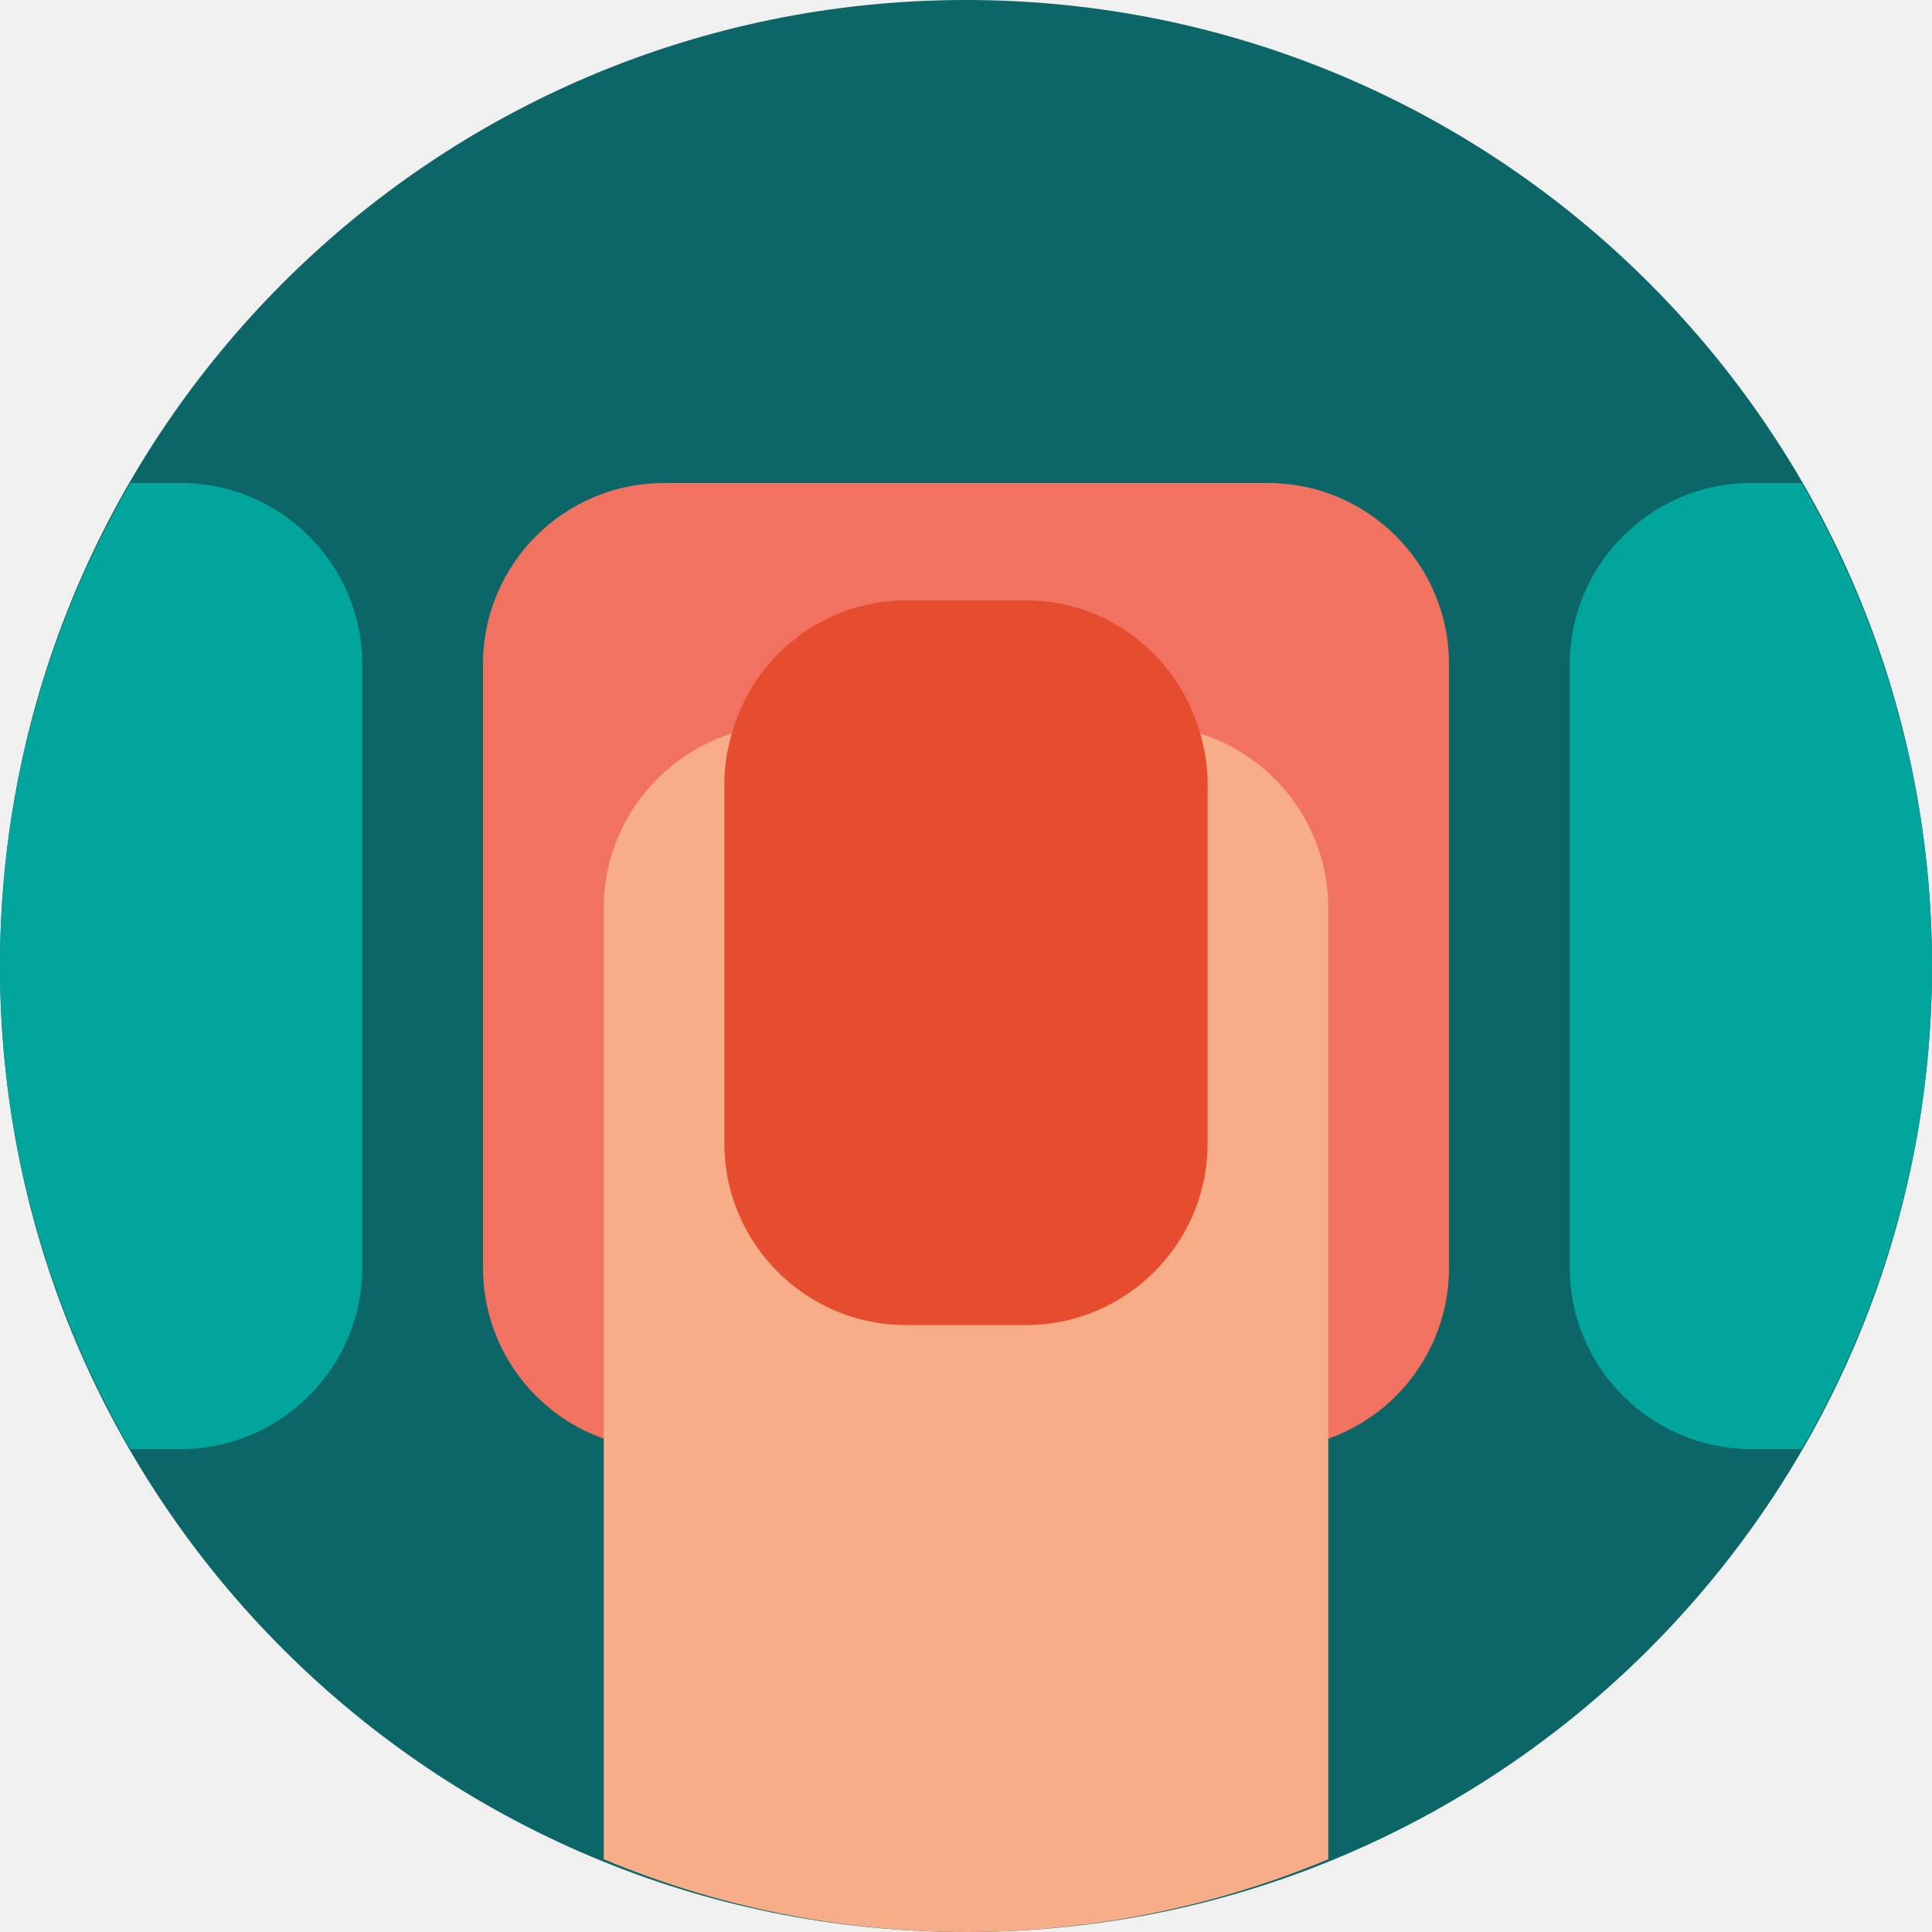
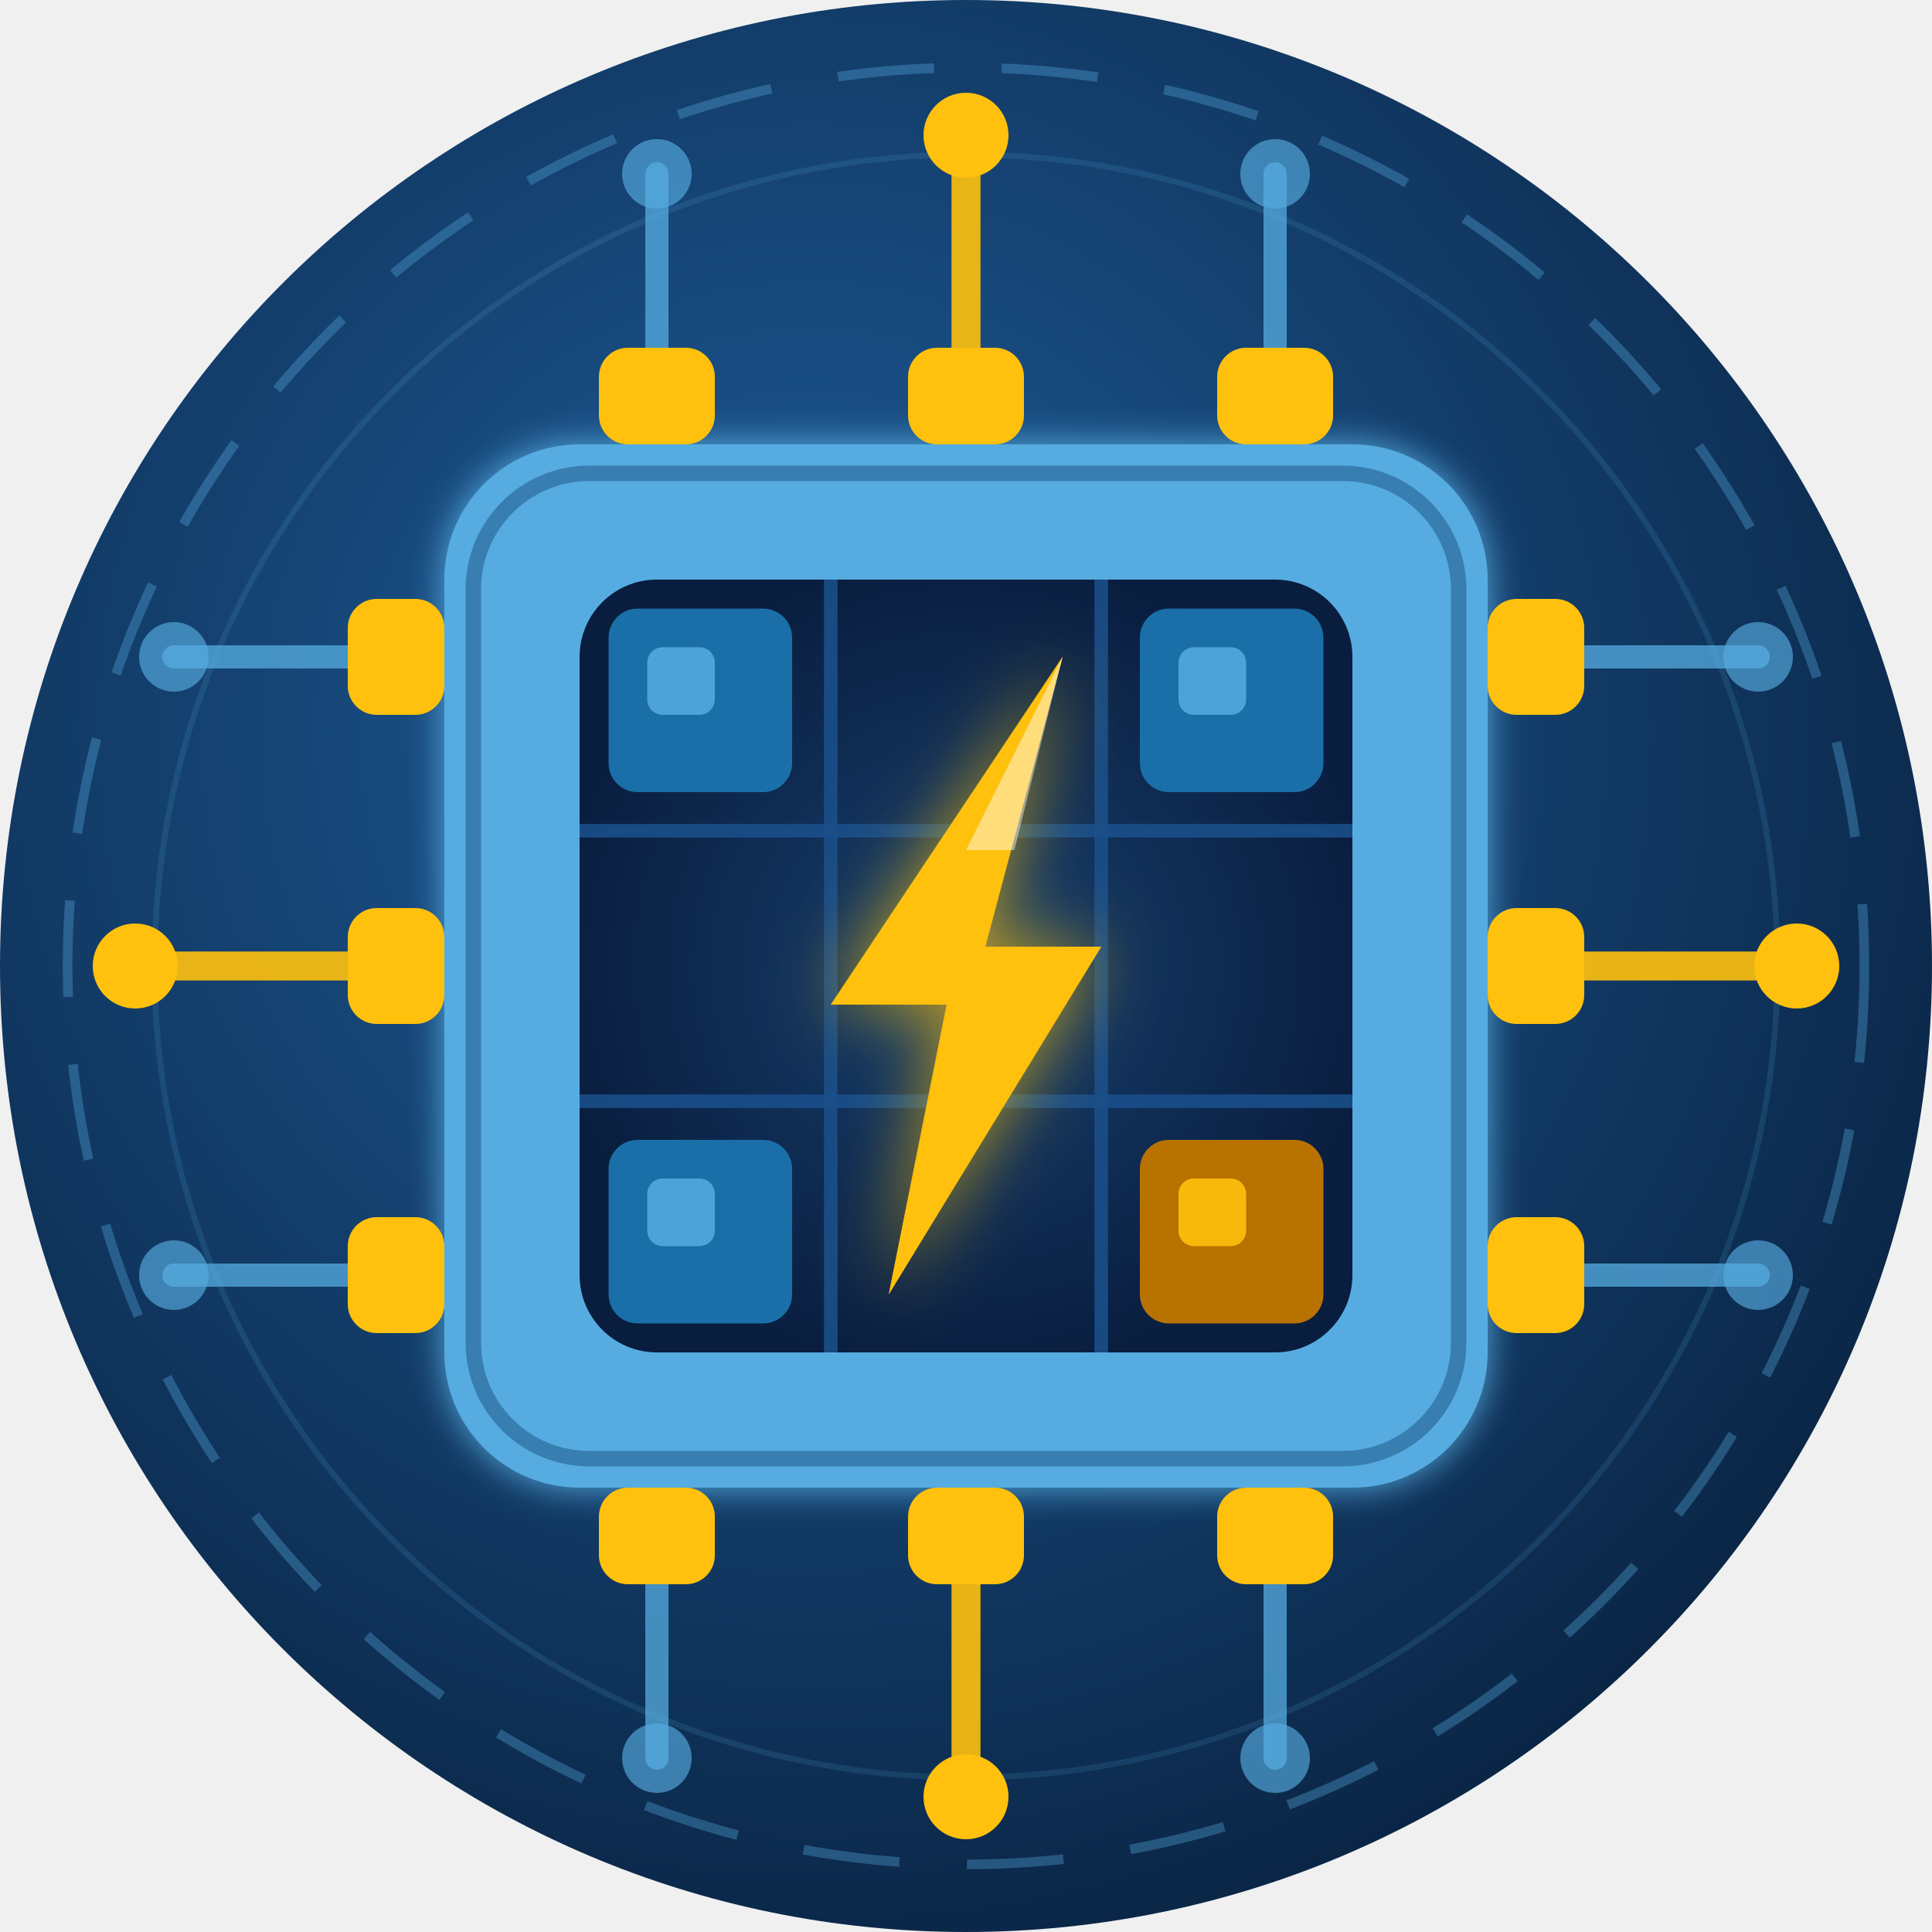
- <svg xmlns="http://www.w3.org/2000/svg" version="1.1" id="Uploaded to svgrepo.com" width="800px" height="800px" viewBox="0 0 32 32" xml:space="preserve">
-   <style type="text/css">
- 	.pictogram_twee{fill:#F8AD89;}
- 	.pictogram_drie{fill:#F27261;}
- 	.pictogram_vier{fill:#E54D2E;}
- 	.pictogram_vijf{fill:#01A59C;}
- 	.pictogram_zes{fill:#0C6667;}
- 	.st0{fill:#F4D6B0;}
- 	.st1{fill:none;}
- 	.st2{fill:#F8AD89;}
- 	.st3{clip-path:url(#SVGID_2_);fill:#01A59C;}
- 	.st4{clip-path:url(#SVGID_2_);fill:none;}
- 	.st5{clip-path:url(#SVGID_2_);fill:#0C6667;}
- 	.st6{fill:#0C6667;}
- </style>
-   <g>
-     <circle class="pictogram_zes" cx="16" cy="16" r="16" />
-     <path class="pictogram_drie" d="M21,24H11c-1.657,0-3-1.343-3-3V11c0-1.657,1.343-3,3-3h10c1.657,0,3,1.343,3,3v10   C24,22.657,22.657,24,21,24z" />
-     <path class="pictogram_twee" d="M19.878,12.149C19.95,12.404,20,12.668,20,12.945v6c0,1.65-1.35,3-3,3h-2c-1.65,0-3-1.35-3-3v-6   c0-0.277,0.051-0.541,0.122-0.796C10.9,12.533,10,13.68,10,15.042v15.753C11.85,31.568,13.875,32,16,32s4.15-0.432,6-1.205V15.042   C22,13.68,21.1,12.533,19.878,12.149z" />
-     <path class="pictogram_vier" d="M12,18.945c0,1.65,1.35,3,3,3h2c1.65,0,3-1.35,3-3v-6c0-0.284-0.053-0.554-0.127-0.815   C19.513,10.876,18.366,9.945,17,9.945h-2c-1.366,0-2.513,0.931-2.872,2.185C12.053,12.391,12,12.661,12,12.945V18.945z" />
-     <path class="pictogram_vijf" d="M32,16c0,2.918-0.794,5.645-2.158,8H29c-1.65,0-3-1.35-3-3V11c0-1.65,1.35-3,3-3h0.842   C31.206,10.355,32,13.082,32,16z M0,16c0,2.918,0.794,5.645,2.158,8H3c1.65,0,3-1.35,3-3V11c0-1.65-1.35-3-3-3H2.158   C0.794,10.355,0,13.082,0,16z" />
+ <svg xmlns="http://www.w3.org/2000/svg" viewBox="0 0 100 100" width="800px" height="800px">
+   <defs>
+     <radialGradient id="bgGrad" cx="42%" cy="38%" r="65%">
+       <stop offset="0%" stop-color="#1e5c99" />
+       <stop offset="100%" stop-color="#0a2545" />
+     </radialGradient>
+     <radialGradient id="innerGrad" cx="50%" cy="50%" r="55%">
+       <stop offset="0%" stop-color="#17406e" />
+       <stop offset="100%" stop-color="#091d3e" />
+     </radialGradient>
+     <filter id="glow" x="-30%" y="-30%" width="160%" height="160%">
+       <feGaussianBlur stdDeviation="1.8" result="blur" />
+       <feMerge>
+         <feMergeNode in="blur" />
+         <feMergeNode in="SourceGraphic" />
+       </feMerge>
+     </filter>
+     <filter id="chipGlow" x="-10%" y="-10%" width="120%" height="120%">
+       <feGaussianBlur stdDeviation="0.9" result="blur" />
+       <feMerge>
+         <feMergeNode in="blur" />
+         <feMergeNode in="SourceGraphic" />
+       </feMerge>
+     </filter>
+     <path id="trace-top" d="M50,18 L50,7" />
+     <path id="trace-right" d="M82,50 L93,50" />
+     <path id="trace-bottom" d="M50,82 L50,93" />
+     <path id="trace-left" d="M18,50 L7,50" />
+   </defs>
+   <style>
+     /* 1. ANILLOS: giran en sentidos opuestos */
+     #ring-outer {
+       transform-box: fill-box;
+       transform-origin: center;
+       animation: spin-cw 14s linear infinite;
+     }
+     #ring-inner {
+       transform-box: fill-box;
+       transform-origin: center;
+       animation: spin-ccw 22s linear infinite;
+     }
+     @keyframes spin-cw  { to { transform: rotate(360deg);  } }
+     @keyframes spin-ccw { to { transform: rotate(-360deg); } }
+ 
+     /* 2. CHIP: flota suavemente — GPU composited */
+     #chip-group {
+       transform-box: fill-box;
+       transform-origin: center;
+       will-change: transform;
+       animation: float-chip 4.2s ease-in-out infinite;
+     }
+     @keyframes float-chip {
+       0%, 100% { transform: translate3d(0, 0, 0);      }
+       50%       { transform: translate3d(0, -2.5px, 0); }
+     }
+ 
+     /* 3. RAYO: pulso de opacidad — SIN scale para evitar recalcular el blur */
+     #bolt-group {
+       will-change: opacity;
+       animation: bolt-pulse 2.4s ease-in-out infinite;
+     }
+     @keyframes bolt-pulse {
+       0%, 100% { opacity: 1;    }
+       50%       { opacity: 0.6; }
+     }
+ 
+     /* 4. NODOS ámbar centrales: parpadeo escalonado — GPU composited */
+     .node-amber {
+       will-change: opacity;
+       animation: node-fade 2s ease-in-out infinite;
+     }
+     #node-top    { animation-delay: 0s;    }
+     #node-right  { animation-delay: 0.5s;  }
+     #node-bottom { animation-delay: 1s;    }
+     #node-left   { animation-delay: 1.5s;  }
+     @keyframes node-fade {
+       0%, 100% { opacity: 0.9; }
+       50%       { opacity: 0.15; }
+     }
+ 
+     /* 7. BLOQUE ámbar esquina: pulso de opacidad */
+     #corner-amber {
+       will-change: opacity;
+       animation: amber-pulse 3.2s ease-in-out infinite;
+     }
+     @keyframes amber-pulse {
+       0%, 100% { opacity: 1;    }
+       50%       { opacity: 0.3; }
+     }
+   </style>
+   <circle cx="50" cy="50" r="50" fill="url(#bgGrad)" />
+   <circle id="ring-outer" cx="50" cy="50" r="46.5" fill="none" stroke="#56ACE0" stroke-width="0.5" stroke-dasharray="5 3.5" opacity="0.35" />
+   <circle id="ring-inner" cx="50" cy="50" r="42" fill="none" stroke="#56ACE0" stroke-width="0.3" opacity="0.15" />
+   <g id="chip-group">
+     <line x1="34" y1="18" x2="34" y2="9" stroke="#56ACE0" stroke-width="1.2" stroke-linecap="round" opacity="0.75" />
+     <line x1="50" y1="18" x2="50" y2="7" stroke="#FFC10D" stroke-width="1.5" stroke-linecap="round" opacity="0.9" />
+     <line x1="66" y1="18" x2="66" y2="9" stroke="#56ACE0" stroke-width="1.2" stroke-linecap="round" opacity="0.75" />
+     <circle cx="34" cy="9" r="1.8" fill="#56ACE0" opacity="0.65" />
+     <circle id="node-top" cx="50" cy="7" r="2.2" fill="#FFC10D" class="node-amber" />
+     <circle cx="66" cy="9" r="1.8" fill="#56ACE0" opacity="0.65" />
+     <line x1="34" y1="82" x2="34" y2="91" stroke="#56ACE0" stroke-width="1.2" stroke-linecap="round" opacity="0.75" />
+     <line x1="50" y1="82" x2="50" y2="93" stroke="#FFC10D" stroke-width="1.5" stroke-linecap="round" opacity="0.9" />
+     <line x1="66" y1="82" x2="66" y2="91" stroke="#56ACE0" stroke-width="1.2" stroke-linecap="round" opacity="0.75" />
+     <circle cx="34" cy="91" r="1.8" fill="#56ACE0" opacity="0.65" />
+     <circle id="node-bottom" cx="50" cy="93" r="2.2" fill="#FFC10D" class="node-amber" />
+     <circle cx="66" cy="91" r="1.8" fill="#56ACE0" opacity="0.65" />
+     <line x1="18" y1="34" x2="9" y2="34" stroke="#56ACE0" stroke-width="1.2" stroke-linecap="round" opacity="0.75" />
+     <line x1="18" y1="50" x2="7" y2="50" stroke="#FFC10D" stroke-width="1.5" stroke-linecap="round" opacity="0.9" />
+     <line x1="18" y1="66" x2="9" y2="66" stroke="#56ACE0" stroke-width="1.2" stroke-linecap="round" opacity="0.75" />
+     <circle cx="9" cy="34" r="1.8" fill="#56ACE0" opacity="0.65" />
+     <circle id="node-left" cx="7" cy="50" r="2.2" fill="#FFC10D" class="node-amber" />
+     <circle cx="9" cy="66" r="1.8" fill="#56ACE0" opacity="0.65" />
+     <line x1="82" y1="34" x2="91" y2="34" stroke="#56ACE0" stroke-width="1.2" stroke-linecap="round" opacity="0.75" />
+     <line x1="82" y1="50" x2="93" y2="50" stroke="#FFC10D" stroke-width="1.5" stroke-linecap="round" opacity="0.9" />
+     <line x1="82" y1="66" x2="91" y2="66" stroke="#56ACE0" stroke-width="1.2" stroke-linecap="round" opacity="0.75" />
+     <circle cx="91" cy="34" r="1.8" fill="#56ACE0" opacity="0.65" />
+     <circle id="node-right" cx="93" cy="50" r="2.2" fill="#FFC10D" class="node-amber" />
+     <circle cx="91" cy="66" r="1.8" fill="#56ACE0" opacity="0.65" />
+     <circle r="1.4" fill="#fffbe6" opacity="0">
+       <animateMotion dur="1.8s" begin="0s" repeatCount="indefinite" calcMode="linear">
+         <mpath href="#trace-top" />
+       </animateMotion>
+       <animate attributeName="opacity" values="0;0.95;0.95;0" keyTimes="0;0.07;0.87;1" dur="1.8s" begin="0s" repeatCount="indefinite" />
+     </circle>
+     <circle r="1.4" fill="#fffbe6" opacity="0">
+       <animateMotion dur="1.8s" begin="0.45s" repeatCount="indefinite" calcMode="linear">
+         <mpath href="#trace-right" />
+       </animateMotion>
+       <animate attributeName="opacity" values="0;0.95;0.95;0" keyTimes="0;0.07;0.87;1" dur="1.8s" begin="0.45s" repeatCount="indefinite" />
+     </circle>
+     <circle r="1.4" fill="#fffbe6" opacity="0">
+       <animateMotion dur="1.8s" begin="0.9s" repeatCount="indefinite" calcMode="linear">
+         <mpath href="#trace-bottom" />
+       </animateMotion>
+       <animate attributeName="opacity" values="0;0.95;0.95;0" keyTimes="0;0.07;0.87;1" dur="1.8s" begin="0.9s" repeatCount="indefinite" />
+     </circle>
+     <circle r="1.4" fill="#fffbe6" opacity="0">
+       <animateMotion dur="1.8s" begin="1.35s" repeatCount="indefinite" calcMode="linear">
+         <mpath href="#trace-left" />
+       </animateMotion>
+       <animate attributeName="opacity" values="0;0.95;0.95;0" keyTimes="0;0.07;0.87;1" dur="1.8s" begin="1.35s" repeatCount="indefinite" />
+     </circle>
+     <rect x="23" y="23" width="54" height="54" rx="7" ry="7" fill="#56ACE0" filter="url(#chipGlow)" />
+     <rect x="24.5" y="24.5" width="51" height="51" rx="6" ry="6" fill="none" stroke="#194F82" stroke-width="0.8" opacity="0.5" />
+     <rect x="30" y="30" width="40" height="40" rx="4" ry="4" fill="url(#innerGrad)" />
+     <rect x="31" y="18" width="6" height="5" rx="1.5" ry="1.5" fill="#FFC10D" />
+     <rect x="47" y="18" width="6" height="5" rx="1.5" ry="1.5" fill="#FFC10D" />
+     <rect x="63" y="18" width="6" height="5" rx="1.5" ry="1.5" fill="#FFC10D" />
+     <rect x="31" y="77" width="6" height="5" rx="1.5" ry="1.5" fill="#FFC10D" />
+     <rect x="47" y="77" width="6" height="5" rx="1.5" ry="1.5" fill="#FFC10D" />
+     <rect x="63" y="77" width="6" height="5" rx="1.5" ry="1.5" fill="#FFC10D" />
+     <rect x="18" y="31" width="5" height="6" rx="1.5" ry="1.5" fill="#FFC10D" />
+     <rect x="18" y="47" width="5" height="6" rx="1.5" ry="1.5" fill="#FFC10D" />
+     <rect x="18" y="63" width="5" height="6" rx="1.5" ry="1.5" fill="#FFC10D" />
+     <rect x="77" y="31" width="5" height="6" rx="1.5" ry="1.5" fill="#FFC10D" />
+     <rect x="77" y="47" width="5" height="6" rx="1.5" ry="1.5" fill="#FFC10D" />
+     <rect x="77" y="63" width="5" height="6" rx="1.5" ry="1.5" fill="#FFC10D" />
+     <line x1="30" y1="43" x2="70" y2="43" stroke="#1a4f8a" stroke-width="0.7" opacity="0.9" />
+     <line x1="30" y1="57" x2="70" y2="57" stroke="#1a4f8a" stroke-width="0.7" opacity="0.9" />
+     <line x1="43" y1="30" x2="43" y2="70" stroke="#1a4f8a" stroke-width="0.7" opacity="0.9" />
+     <line x1="57" y1="30" x2="57" y2="70" stroke="#1a4f8a" stroke-width="0.7" opacity="0.9" />
+     <rect x="31.5" y="31.5" width="9.5" height="9.5" rx="1.5" ry="1.5" fill="#1a6fa8" />
+     <rect x="33.5" y="33.5" width="3.5" height="3.5" rx="0.8" ry="0.8" fill="#56ACE0" opacity="0.85" />
+     <rect x="59" y="31.5" width="9.5" height="9.5" rx="1.5" ry="1.5" fill="#1a6fa8" />
+     <rect x="61" y="33.5" width="3.5" height="3.5" rx="0.8" ry="0.8" fill="#56ACE0" opacity="0.85" />
+     <rect x="31.5" y="59" width="9.5" height="9.5" rx="1.5" ry="1.5" fill="#1a6fa8" />
+     <rect x="33.5" y="61" width="3.5" height="3.5" rx="0.8" ry="0.8" fill="#56ACE0" opacity="0.85" />
+     <rect id="corner-amber" x="59" y="59" width="9.5" height="9.5" rx="1.5" ry="1.5" fill="#b87200" />
+     <rect x="61" y="61" width="3.5" height="3.5" rx="0.8" ry="0.8" fill="#FFC10D" opacity="0.9" />
+     <line x1="31" y1="30" x2="69" y2="30" stroke="#56ACE0" stroke-width="0.9" opacity="0">
+       <animate attributeName="y1" from="30" to="70" dur="3.5s" repeatCount="indefinite" calcMode="spline" keySplines="0.37 0 0.63 1" />
+       <animate attributeName="y2" from="30" to="70" dur="3.5s" repeatCount="indefinite" calcMode="spline" keySplines="0.37 0 0.63 1" />
+       <animate attributeName="opacity" values="0;0.55;0.55;0" keyTimes="0;0.05;0.88;1" dur="3.5s" repeatCount="indefinite" />
+     </line>
+     <polygon points="55,34  43,52  49,52  46,67  57,49  51,49" fill="#FFC10D" filter="url(#glow)" opacity="0.7" />
+     <g id="bolt-group">
+       <polygon points="55,34  43,52  49,52  46,67  57,49  51,49" fill="#FFC10D" />
+       <polygon points="55,34  50,44  52.5,44" fill="#FFFFFF" opacity="0.45" />
+     </g>
  </g>
</svg>
